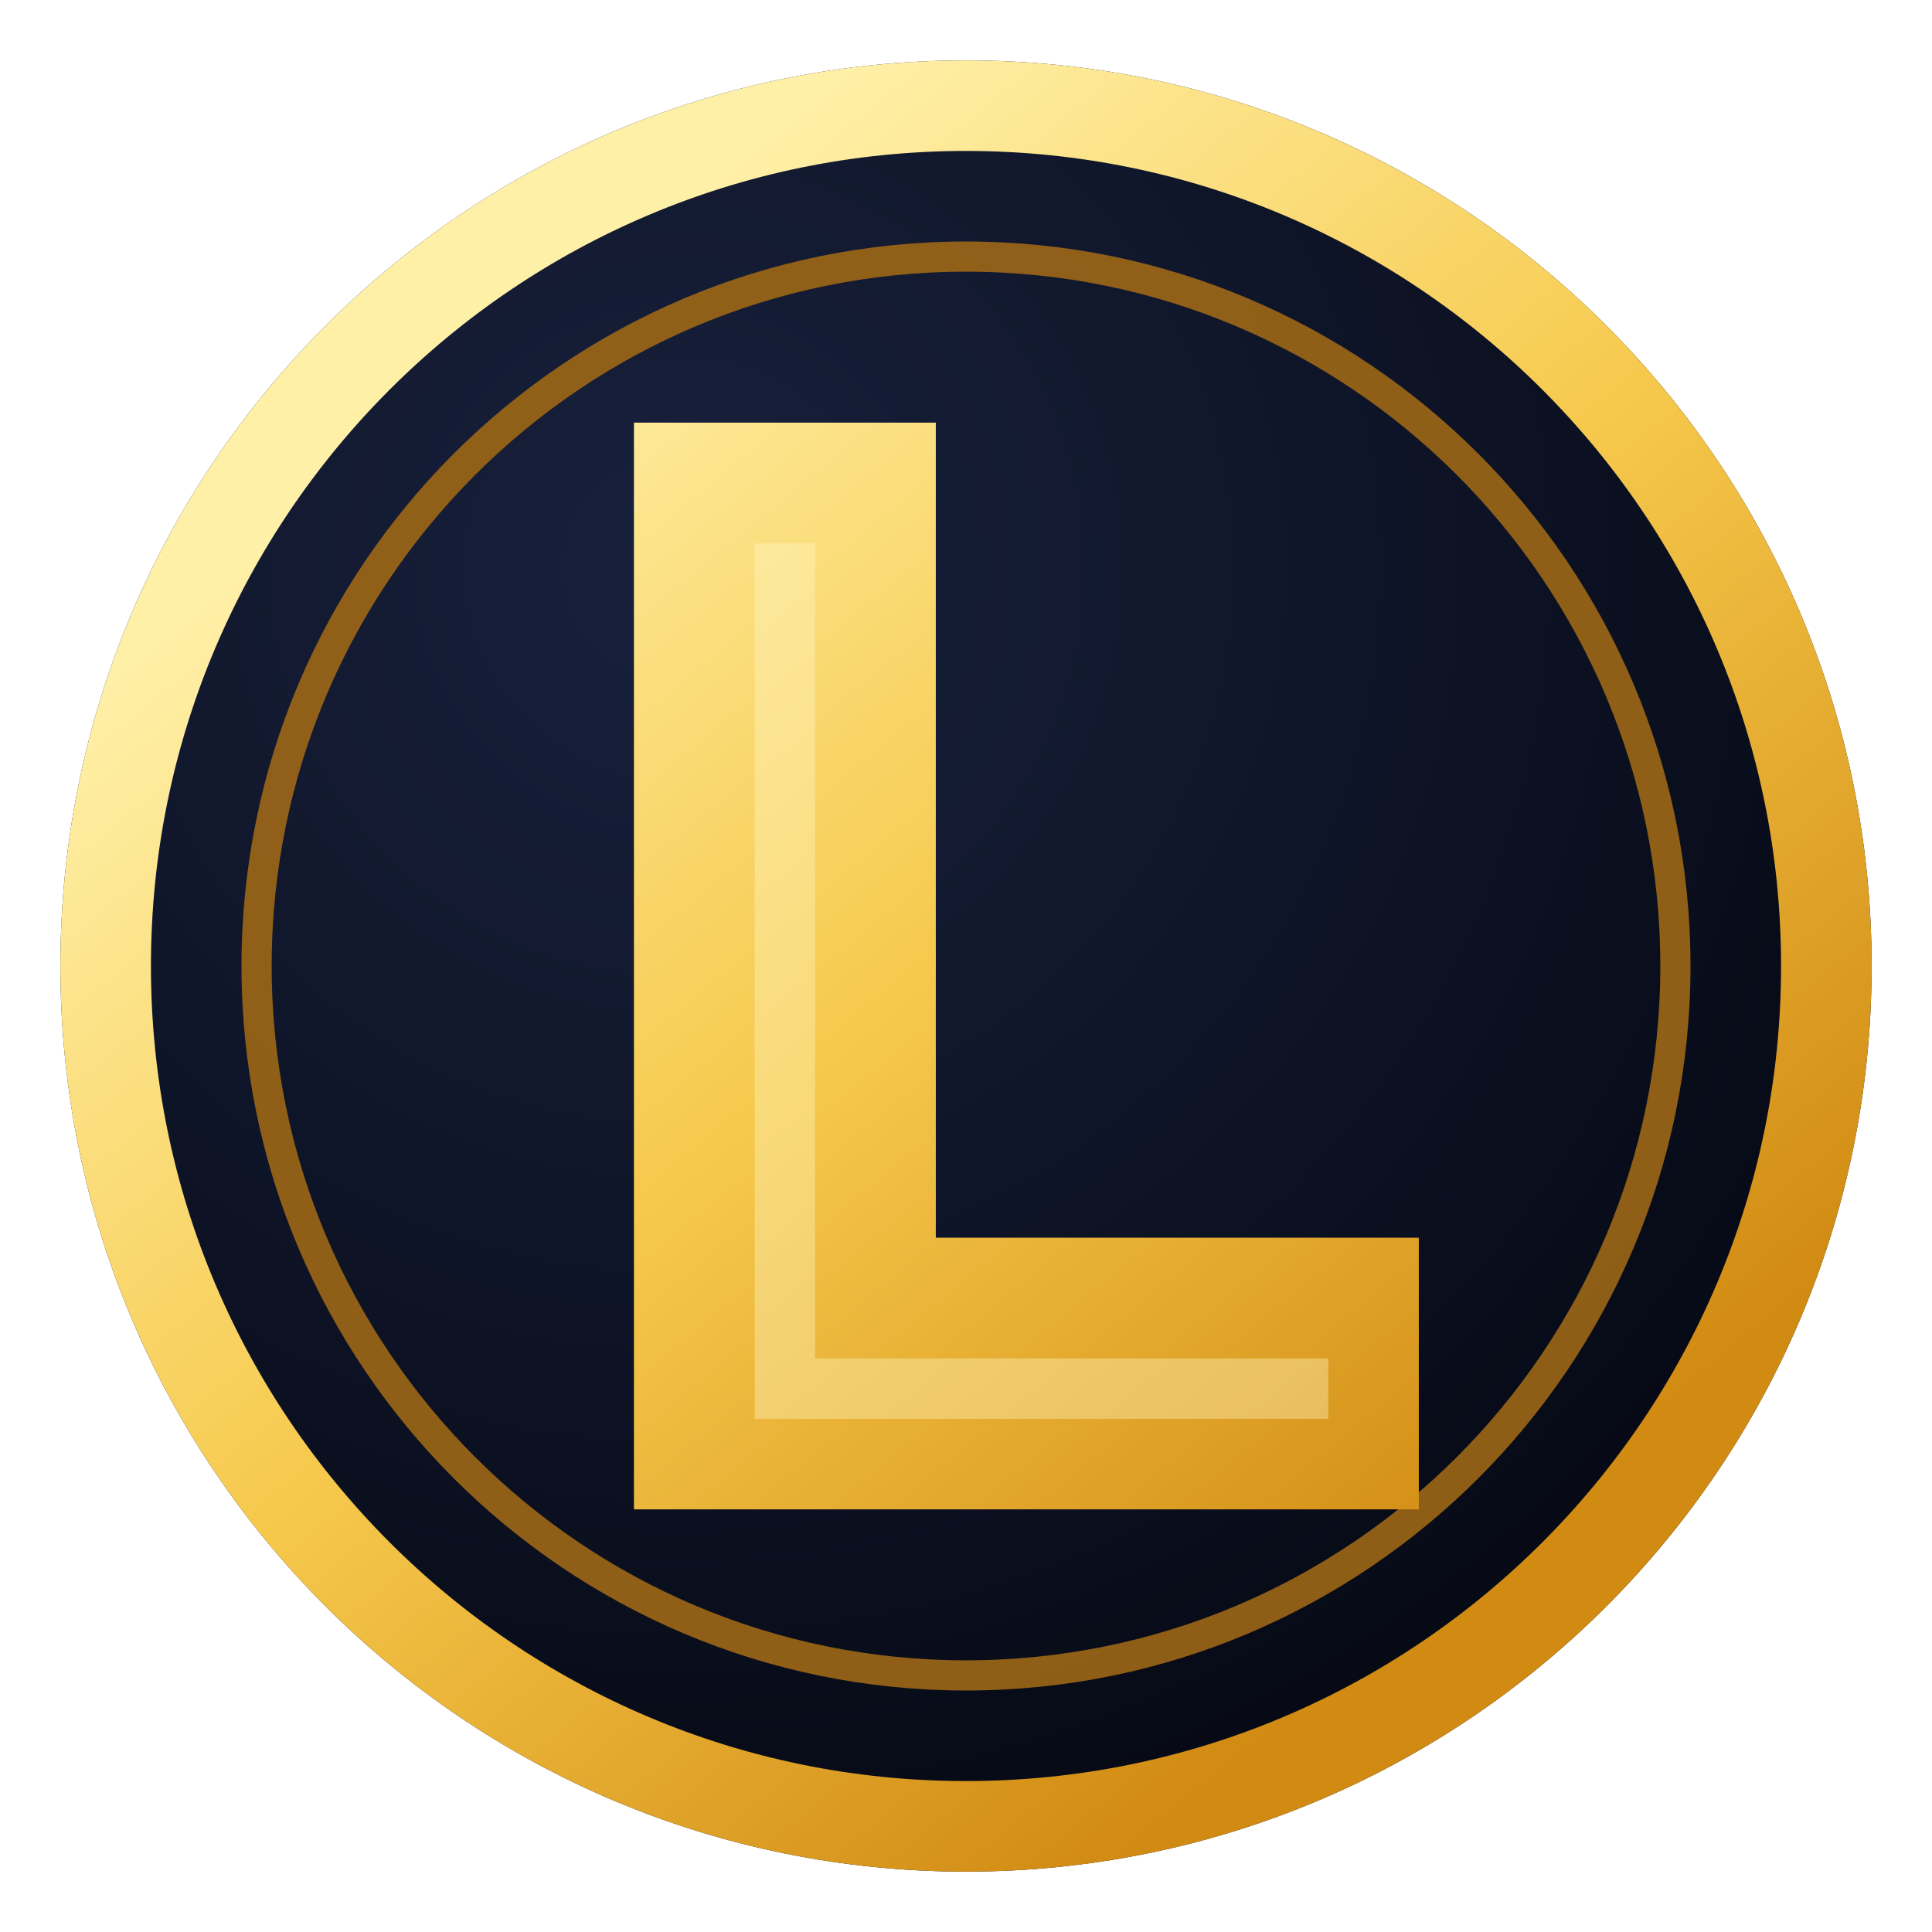
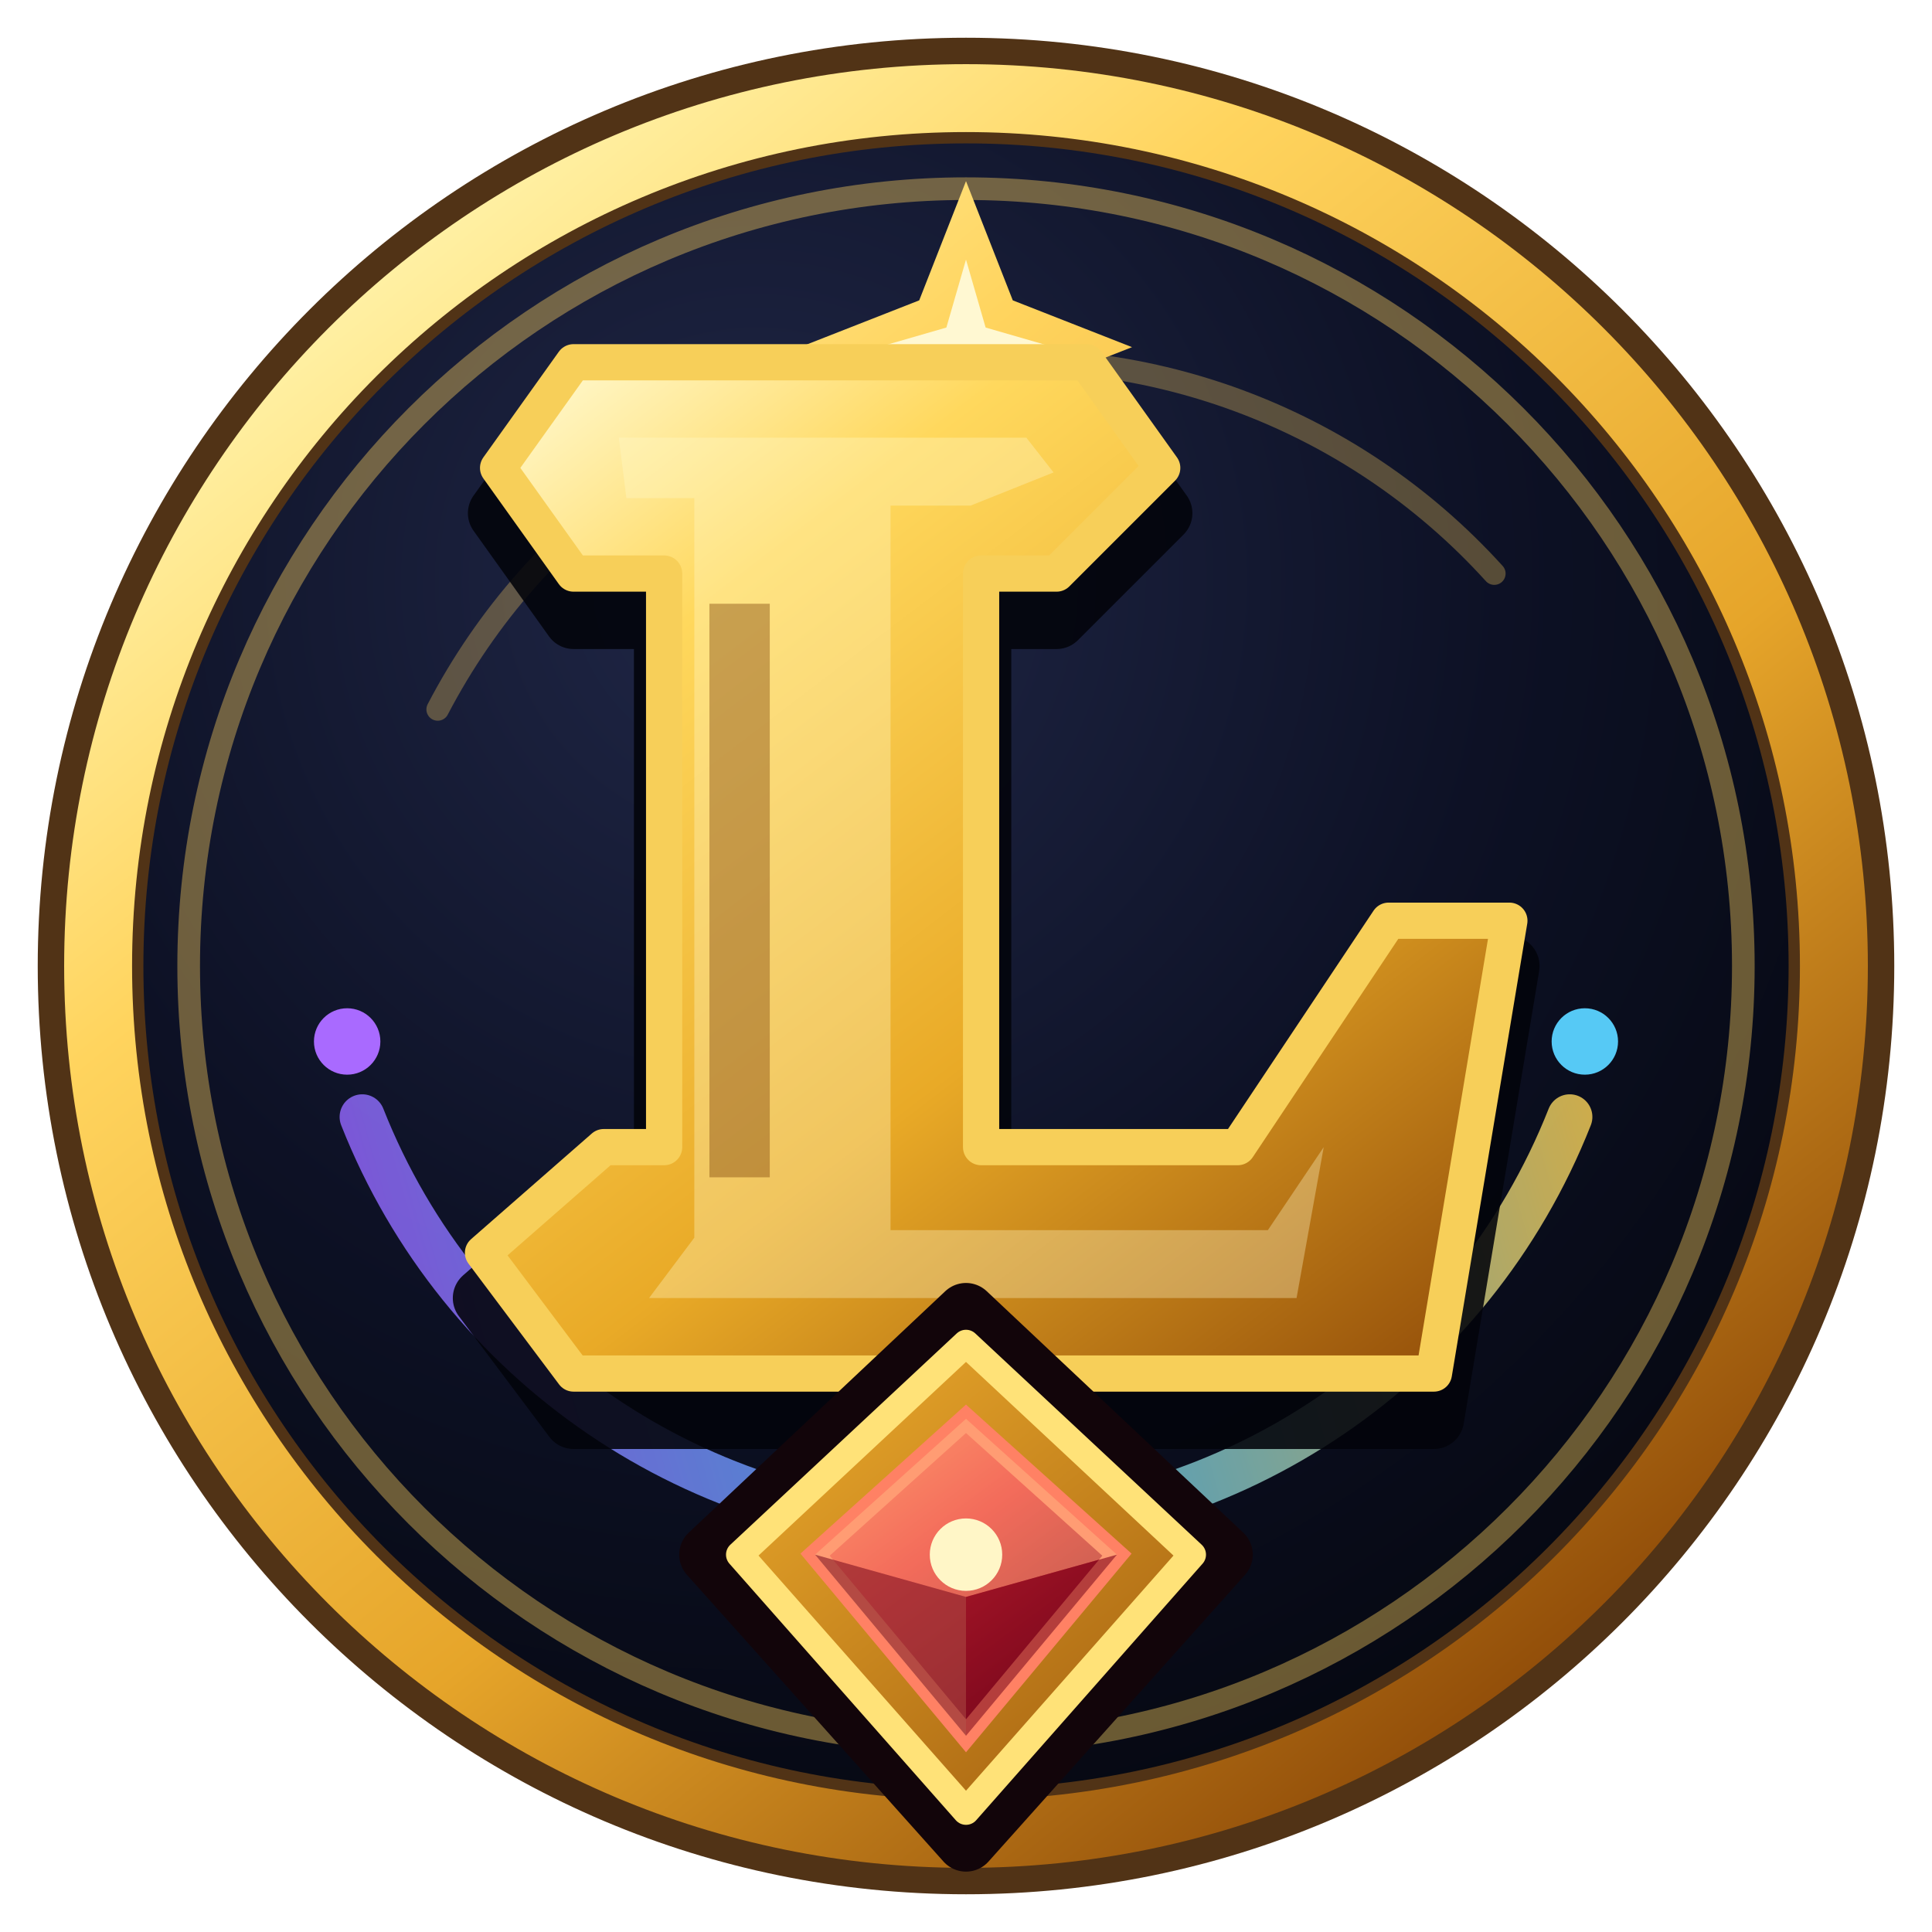
- <svg xmlns="http://www.w3.org/2000/svg" viewBox="0 0 64 64" role="img" aria-label="Lumina">
+ <svg xmlns="http://www.w3.org/2000/svg" viewBox="0 0 128 128" role="img" aria-label="Lumina guild crest">
  <defs>
-     <radialGradient id="background" cx="34%" cy="28%" r="78%">
-       <stop offset="0" stop-color="#18213d" />
-       <stop offset="1" stop-color="#050812" />
+     <radialGradient id="field" cx="38%" cy="28%" r="82%">
+       <stop offset="0" stop-color="#202747" />
+       <stop offset="0.52" stop-color="#0d1125" />
+       <stop offset="1" stop-color="#04060d" />
    </radialGradient>
-     <linearGradient id="gold" x1="16" y1="12" x2="49" y2="52" gradientUnits="userSpaceOnUse">
-       <stop offset="0" stop-color="#fff0a8" />
-       <stop offset="0.48" stop-color="#f6c94c" />
-       <stop offset="1" stop-color="#d18a12" />
+     <linearGradient id="ring" x1="25" y1="16" x2="103" y2="112" gradientUnits="userSpaceOnUse">
+       <stop offset="0" stop-color="#fff2a8" />
+       <stop offset="0.24" stop-color="#ffd45e" />
+       <stop offset="0.62" stop-color="#e6a52a" />
+       <stop offset="1" stop-color="#8f4b08" />
+     </linearGradient>
+     <linearGradient id="gold" x1="38" y1="24" x2="93" y2="96" gradientUnits="userSpaceOnUse">
+       <stop offset="0" stop-color="#fff7c8" />
+       <stop offset="0.2" stop-color="#ffd85d" />
+       <stop offset="0.58" stop-color="#e9aa27" />
+       <stop offset="1" stop-color="#8f4a08" />
+     </linearGradient>
+     <linearGradient id="aurora" x1="24" y1="96" x2="105" y2="73" gradientUnits="userSpaceOnUse">
+       <stop offset="0" stop-color="#9b5cff" />
+       <stop offset="0.48" stop-color="#4dbdf4" />
+       <stop offset="1" stop-color="#f6cf58" />
+     </linearGradient>
+     <linearGradient id="ruby" x1="57" y1="93" x2="71" y2="112" gradientUnits="userSpaceOnUse">
+       <stop offset="0" stop-color="#ff7c58" />
+       <stop offset="0.45" stop-color="#e92938" />
+       <stop offset="1" stop-color="#7d071d" />
    </linearGradient>
  </defs>
-   <circle cx="32" cy="32" r="30" fill="url(#background)" />
-   <circle cx="32" cy="32" r="28.5" fill="none" stroke="url(#gold)" stroke-width="3" />
-   <circle cx="32" cy="32" r="23.5" fill="none" stroke="#9d6716" stroke-width="1" opacity="0.9" />
-   <path d="M21 14h10v27h16v9H21z" fill="url(#gold)" />
-   <path d="M25 18h2v27h17v2H25z" fill="#fff7c7" opacity="0.38" />
+   <circle cx="64" cy="64" r="61" fill="#03050b" />
+   <circle cx="64" cy="64" r="58" fill="url(#field)" stroke="#513316" stroke-width="7" />
+   <circle cx="64" cy="64" r="57.5" fill="none" stroke="url(#ring)" stroke-width="4.5" />
+   <circle cx="64" cy="64" r="51.5" fill="none" stroke="#f4c95d" stroke-width="1.5" opacity="0.42" />
+   <path d="M24 74a43 43 0 0 0 80 0" fill="none" stroke="url(#aurora)" stroke-width="3" stroke-linecap="round" opacity="0.82" />
+   <path d="M29 47a43 43 0 0 1 70-9" fill="none" stroke="#f4c95d" stroke-width="1.5" stroke-linecap="round" opacity="0.32" />
+   <path d="M64 12l3.1 7.9L75 23l-7.9 3.1L64 34l-3.1-7.9L53 23l7.9-3.1z" fill="url(#ring)" />
+   <path d="M64 17.2l1.3 4.5 4.5 1.3-4.5 1.3-1.3 4.5-1.3-4.5-4.5-1.3 4.5-1.3z" fill="#fff8d2" />
+   <path d="M38 27h34l5 7-7 7h-5v38h17l10-15h8l-5 30H38l-6-8 8-7h4V41h-6l-5-7z" fill="#301b08" stroke="#02030a" stroke-width="4" stroke-linejoin="round" opacity="0.88" />
+   <path d="M38 24h34l5 7-7 7h-5v38h17l10-15h8l-5 30H38l-6-8 8-7h4V38h-6l-5-7z" fill="url(#gold)" stroke="#f7cf59" stroke-width="2.4" stroke-linejoin="round" />
+   <path d="M41 29h27l1.8 2.3-5.5 2.2H59v48h25l3.7-5.5-1.8 10H43l3-4V33h-4.5z" fill="#fff8cb" opacity="0.34" />
+   <path d="M47 40h4v38h-4z" fill="#7e430a" opacity="0.42" />
+   <path d="M64 87l17 16-17 19-17-19z" fill="#3b1f08" stroke="#12050a" stroke-width="4" stroke-linejoin="round" />
+   <path d="M64 89l15 14-15 17-15-17z" fill="url(#ring)" stroke="#ffe278" stroke-width="1.8" stroke-linejoin="round" />
+   <path d="M64 94l10 9-10 12-10-12z" fill="url(#ruby)" stroke="#ff8164" stroke-width="1.4" />
+   <path d="M64 94v21l-10-12zm0 0l10 9-10 2.8z" fill="#ffbd84" opacity="0.45" />
+   <path d="M64 105.8l10-2.8-10 12-10-12z" fill="#77071b" opacity="0.55" />
+   <circle cx="64" cy="103" r="2.4" fill="#fff6c7" />
+   <circle cx="23" cy="69" r="2.2" fill="#a96aff" />
+   <circle cx="105" cy="69" r="2.2" fill="#56c9f5" />
</svg>
